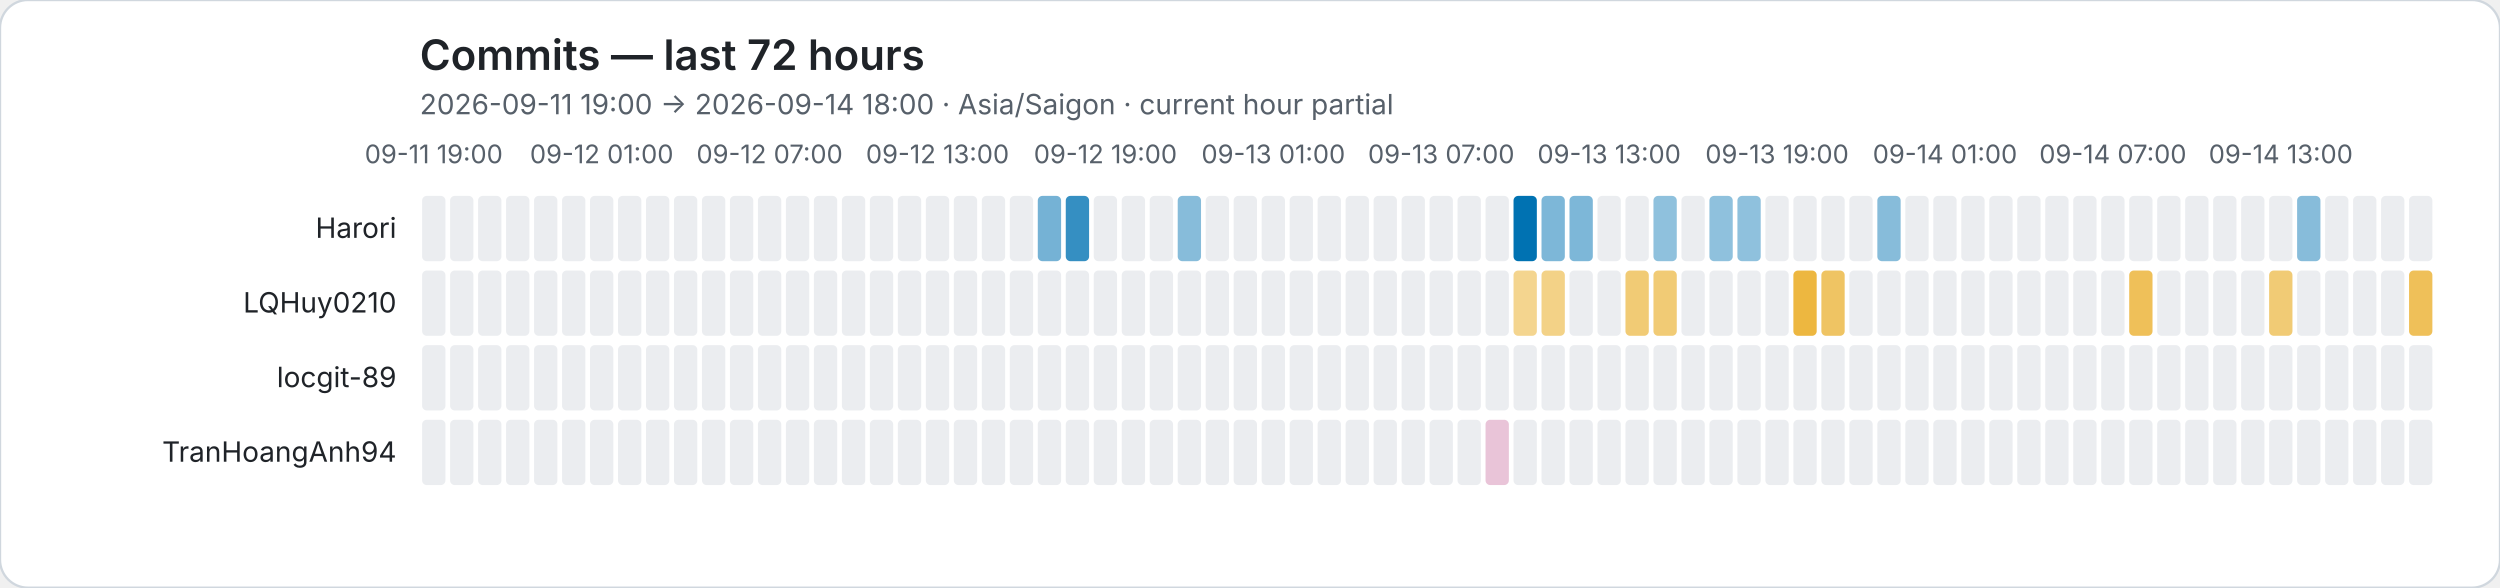
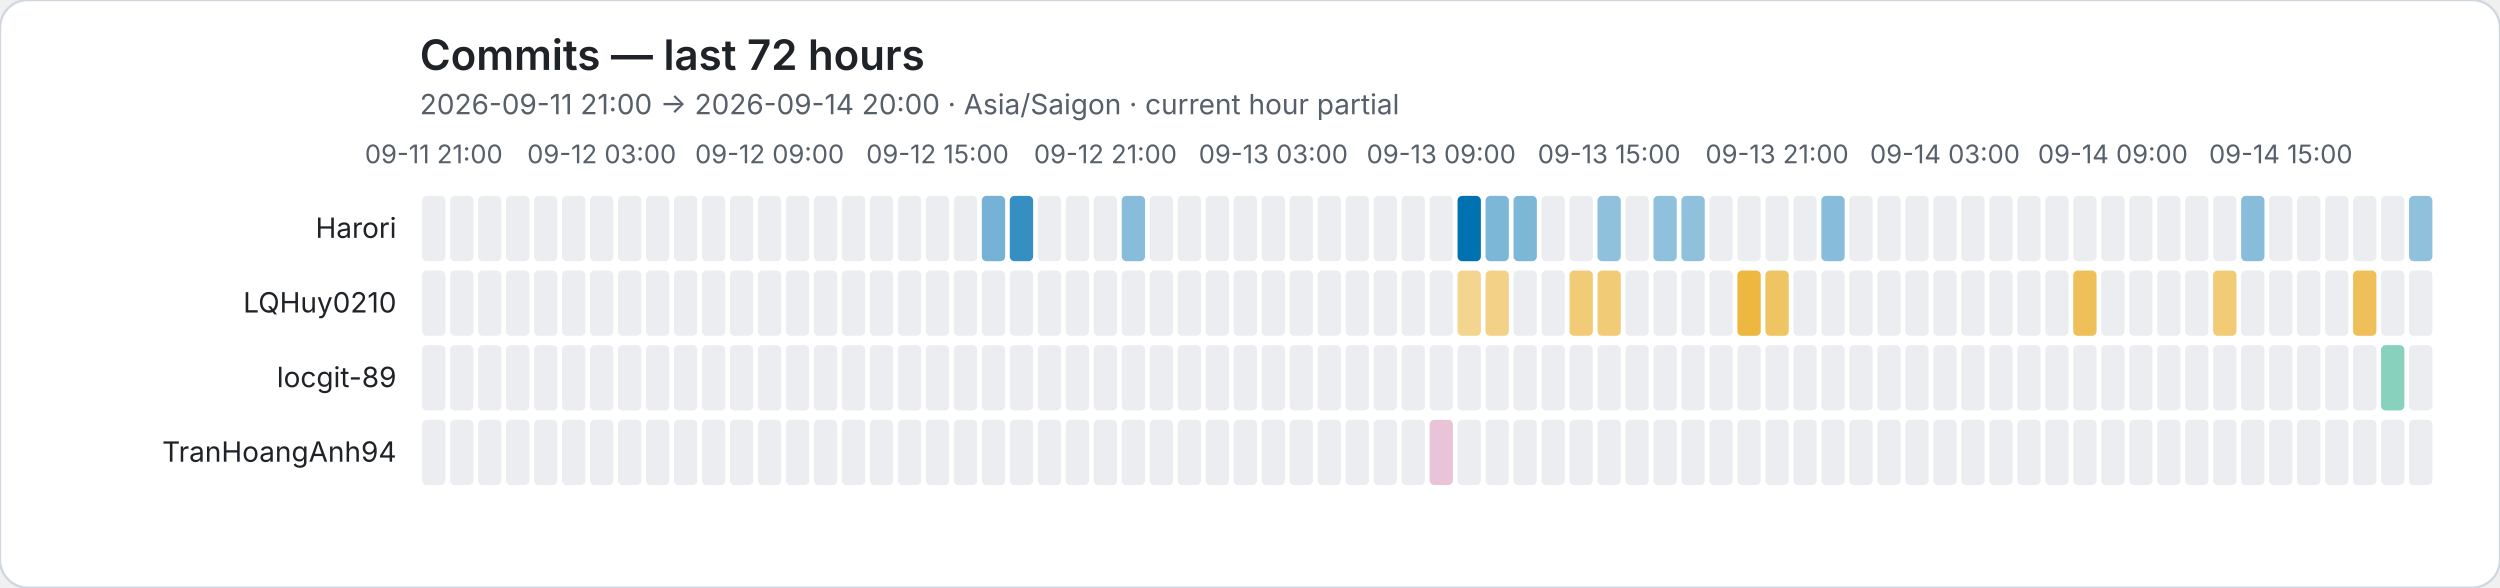
<svg xmlns="http://www.w3.org/2000/svg" role="img" viewBox="0 0 1072 252">
  <rect width="1072" height="252" rx="12" fill="#ffffff" stroke="#d0d7de" />
  <style>text{font-family:system-ui,-apple-system,BlinkMacSystemFont,"Segoe UI",sans-serif}.axis{fill:#57606a;font-size:11px}.heading{fill:#1f2328;font-size:18px;font-weight:600}.subheading{fill:#57606a;font-size:12px}.name{fill:#1f2328;font-size:12px}</style>
  <text class="heading" x="180" y="30">Commits — last 72 hours</text>
-   <text class="subheading" x="180" y="49">2026-09-11 19:00 → 2026-09-14 18:00 · Asia/Saigon · current hour partial</text>
-   <text class="axis" x="186" y="70" text-anchor="middle">09-11 19:00</text>
-   <text class="axis" x="258" y="70" text-anchor="middle">09-12 01:00</text>
-   <text class="axis" x="330" y="70" text-anchor="middle">09-12 07:00</text>
-   <text class="axis" x="402" y="70" text-anchor="middle">09-12 13:00</text>
-   <text class="axis" x="474" y="70" text-anchor="middle">09-12 19:00</text>
-   <text class="axis" x="546" y="70" text-anchor="middle">09-13 01:00</text>
-   <text class="axis" x="618" y="70" text-anchor="middle">09-13 07:00</text>
-   <text class="axis" x="690" y="70" text-anchor="middle">09-13 13:00</text>
-   <text class="axis" x="762" y="70" text-anchor="middle">09-13 19:00</text>
-   <text class="axis" x="834" y="70" text-anchor="middle">09-14 01:00</text>
-   <text class="axis" x="906" y="70" text-anchor="middle">09-14 07:00</text>
-   <text class="axis" x="978" y="70" text-anchor="middle">09-14 13:00</text>
+   <text class="subheading" x="180" y="49">2026-09-11 21:00 → 2026-09-14 20:00 · Asia/Saigon · current hour partial</text>
+   <text class="axis" x="186" y="70" text-anchor="middle">09-11 21:00</text>
+   <text class="axis" x="258" y="70" text-anchor="middle">09-12 03:00</text>
+   <text class="axis" x="330" y="70" text-anchor="middle">09-12 09:00</text>
+   <text class="axis" x="402" y="70" text-anchor="middle">09-12 15:00</text>
+   <text class="axis" x="474" y="70" text-anchor="middle">09-12 21:00</text>
+   <text class="axis" x="546" y="70" text-anchor="middle">09-13 03:00</text>
+   <text class="axis" x="618" y="70" text-anchor="middle">09-13 09:00</text>
+   <text class="axis" x="690" y="70" text-anchor="middle">09-13 15:00</text>
+   <text class="axis" x="762" y="70" text-anchor="middle">09-13 21:00</text>
+   <text class="axis" x="834" y="70" text-anchor="middle">09-14 03:00</text>
+   <text class="axis" x="906" y="70" text-anchor="middle">09-14 09:00</text>
+   <text class="axis" x="978" y="70" text-anchor="middle">09-14 15:00</text>
  <text class="name" x="170" y="102" text-anchor="end">Harori</text>
  <rect data-hour="0" x="181" y="84" width="10" height="28" rx="2" fill="#ebedf0" />
  <rect data-hour="1" x="193" y="84" width="10" height="28" rx="2" fill="#ebedf0" />
  <rect data-hour="2" x="205" y="84" width="10" height="28" rx="2" fill="#ebedf0" />
  <rect data-hour="3" x="217" y="84" width="10" height="28" rx="2" fill="#ebedf0" />
  <rect data-hour="4" x="229" y="84" width="10" height="28" rx="2" fill="#ebedf0" />
  <rect data-hour="5" x="241" y="84" width="10" height="28" rx="2" fill="#ebedf0" />
  <rect data-hour="6" x="253" y="84" width="10" height="28" rx="2" fill="#ebedf0" />
  <rect data-hour="7" x="265" y="84" width="10" height="28" rx="2" fill="#ebedf0" />
  <rect data-hour="8" x="277" y="84" width="10" height="28" rx="2" fill="#ebedf0" />
  <rect data-hour="9" x="289" y="84" width="10" height="28" rx="2" fill="#ebedf0" />
  <rect data-hour="10" x="301" y="84" width="10" height="28" rx="2" fill="#ebedf0" />
  <rect data-hour="11" x="313" y="84" width="10" height="28" rx="2" fill="#ebedf0" />
  <rect data-hour="12" x="325" y="84" width="10" height="28" rx="2" fill="#ebedf0" />
  <rect data-hour="13" x="337" y="84" width="10" height="28" rx="2" fill="#ebedf0" />
  <rect data-hour="14" x="349" y="84" width="10" height="28" rx="2" fill="#ebedf0" />
  <rect data-hour="15" x="361" y="84" width="10" height="28" rx="2" fill="#ebedf0" />
  <rect data-hour="16" x="373" y="84" width="10" height="28" rx="2" fill="#ebedf0" />
  <rect data-hour="17" x="385" y="84" width="10" height="28" rx="2" fill="#ebedf0" />
  <rect data-hour="18" x="397" y="84" width="10" height="28" rx="2" fill="#ebedf0" />
  <rect data-hour="19" x="409" y="84" width="10" height="28" rx="2" fill="#ebedf0" />
-   <rect data-hour="20" x="421" y="84" width="10" height="28" rx="2" fill="#ebedf0" />
-   <rect data-hour="21" x="433" y="84" width="10" height="28" rx="2" fill="#ebedf0" />
-   <rect data-hour="22" x="445" y="84" width="10" height="28" rx="2" fill="rgba(0, 114, 178, 0.54)" />
-   <rect data-hour="23" x="457" y="84" width="10" height="28" rx="2" fill="rgba(0, 114, 178, 0.79)" />
+   <rect data-hour="20" x="421" y="84" width="10" height="28" rx="2" fill="rgba(0, 114, 178, 0.54)" />
+   <rect data-hour="21" x="433" y="84" width="10" height="28" rx="2" fill="rgba(0, 114, 178, 0.79)" />
+   <rect data-hour="22" x="445" y="84" width="10" height="28" rx="2" fill="#ebedf0" />
+   <rect data-hour="23" x="457" y="84" width="10" height="28" rx="2" fill="#ebedf0" />
  <rect data-hour="24" x="469" y="84" width="10" height="28" rx="2" fill="#ebedf0" />
-   <rect data-hour="25" x="481" y="84" width="10" height="28" rx="2" fill="#ebedf0" />
+   <rect data-hour="25" x="481" y="84" width="10" height="28" rx="2" fill="rgba(0, 114, 178, 0.47)" />
  <rect data-hour="26" x="493" y="84" width="10" height="28" rx="2" fill="#ebedf0" />
-   <rect data-hour="27" x="505" y="84" width="10" height="28" rx="2" fill="rgba(0, 114, 178, 0.47)" />
+   <rect data-hour="27" x="505" y="84" width="10" height="28" rx="2" fill="#ebedf0" />
  <rect data-hour="28" x="517" y="84" width="10" height="28" rx="2" fill="#ebedf0" />
  <rect data-hour="29" x="529" y="84" width="10" height="28" rx="2" fill="#ebedf0" />
  <rect data-hour="30" x="541" y="84" width="10" height="28" rx="2" fill="#ebedf0" />
  <rect data-hour="31" x="553" y="84" width="10" height="28" rx="2" fill="#ebedf0" />
  <rect data-hour="32" x="565" y="84" width="10" height="28" rx="2" fill="#ebedf0" />
  <rect data-hour="33" x="577" y="84" width="10" height="28" rx="2" fill="#ebedf0" />
  <rect data-hour="34" x="589" y="84" width="10" height="28" rx="2" fill="#ebedf0" />
  <rect data-hour="35" x="601" y="84" width="10" height="28" rx="2" fill="#ebedf0" />
  <rect data-hour="36" x="613" y="84" width="10" height="28" rx="2" fill="#ebedf0" />
-   <rect data-hour="37" x="625" y="84" width="10" height="28" rx="2" fill="#ebedf0" />
-   <rect data-hour="38" x="637" y="84" width="10" height="28" rx="2" fill="#ebedf0" />
-   <rect data-hour="39" x="649" y="84" width="10" height="28" rx="2" fill="rgba(0, 114, 178, 1.00)" />
-   <rect data-hour="40" x="661" y="84" width="10" height="28" rx="2" fill="rgba(0, 114, 178, 0.51)" />
-   <rect data-hour="41" x="673" y="84" width="10" height="28" rx="2" fill="rgba(0, 114, 178, 0.51)" />
-   <rect data-hour="42" x="685" y="84" width="10" height="28" rx="2" fill="#ebedf0" />
+   <rect data-hour="37" x="625" y="84" width="10" height="28" rx="2" fill="rgba(0, 114, 178, 1.00)" />
+   <rect data-hour="38" x="637" y="84" width="10" height="28" rx="2" fill="rgba(0, 114, 178, 0.51)" />
+   <rect data-hour="39" x="649" y="84" width="10" height="28" rx="2" fill="rgba(0, 114, 178, 0.51)" />
+   <rect data-hour="40" x="661" y="84" width="10" height="28" rx="2" fill="#ebedf0" />
+   <rect data-hour="41" x="673" y="84" width="10" height="28" rx="2" fill="#ebedf0" />
+   <rect data-hour="42" x="685" y="84" width="10" height="28" rx="2" fill="rgba(0, 114, 178, 0.44)" />
  <rect data-hour="43" x="697" y="84" width="10" height="28" rx="2" fill="#ebedf0" />
  <rect data-hour="44" x="709" y="84" width="10" height="28" rx="2" fill="rgba(0, 114, 178, 0.44)" />
-   <rect data-hour="45" x="721" y="84" width="10" height="28" rx="2" fill="#ebedf0" />
-   <rect data-hour="46" x="733" y="84" width="10" height="28" rx="2" fill="rgba(0, 114, 178, 0.44)" />
-   <rect data-hour="47" x="745" y="84" width="10" height="28" rx="2" fill="rgba(0, 114, 178, 0.44)" />
+   <rect data-hour="45" x="721" y="84" width="10" height="28" rx="2" fill="rgba(0, 114, 178, 0.44)" />
+   <rect data-hour="46" x="733" y="84" width="10" height="28" rx="2" fill="#ebedf0" />
+   <rect data-hour="47" x="745" y="84" width="10" height="28" rx="2" fill="#ebedf0" />
  <rect data-hour="48" x="757" y="84" width="10" height="28" rx="2" fill="#ebedf0" />
  <rect data-hour="49" x="769" y="84" width="10" height="28" rx="2" fill="#ebedf0" />
-   <rect data-hour="50" x="781" y="84" width="10" height="28" rx="2" fill="#ebedf0" />
+   <rect data-hour="50" x="781" y="84" width="10" height="28" rx="2" fill="rgba(0, 114, 178, 0.47)" />
  <rect data-hour="51" x="793" y="84" width="10" height="28" rx="2" fill="#ebedf0" />
-   <rect data-hour="52" x="805" y="84" width="10" height="28" rx="2" fill="rgba(0, 114, 178, 0.47)" />
+   <rect data-hour="52" x="805" y="84" width="10" height="28" rx="2" fill="#ebedf0" />
  <rect data-hour="53" x="817" y="84" width="10" height="28" rx="2" fill="#ebedf0" />
  <rect data-hour="54" x="829" y="84" width="10" height="28" rx="2" fill="#ebedf0" />
  <rect data-hour="55" x="841" y="84" width="10" height="28" rx="2" fill="#ebedf0" />
  <rect data-hour="56" x="853" y="84" width="10" height="28" rx="2" fill="#ebedf0" />
  <rect data-hour="57" x="865" y="84" width="10" height="28" rx="2" fill="#ebedf0" />
  <rect data-hour="58" x="877" y="84" width="10" height="28" rx="2" fill="#ebedf0" />
  <rect data-hour="59" x="889" y="84" width="10" height="28" rx="2" fill="#ebedf0" />
  <rect data-hour="60" x="901" y="84" width="10" height="28" rx="2" fill="#ebedf0" />
  <rect data-hour="61" x="913" y="84" width="10" height="28" rx="2" fill="#ebedf0" />
  <rect data-hour="62" x="925" y="84" width="10" height="28" rx="2" fill="#ebedf0" />
  <rect data-hour="63" x="937" y="84" width="10" height="28" rx="2" fill="#ebedf0" />
  <rect data-hour="64" x="949" y="84" width="10" height="28" rx="2" fill="#ebedf0" />
-   <rect data-hour="65" x="961" y="84" width="10" height="28" rx="2" fill="#ebedf0" />
+   <rect data-hour="65" x="961" y="84" width="10" height="28" rx="2" fill="rgba(0, 114, 178, 0.47)" />
  <rect data-hour="66" x="973" y="84" width="10" height="28" rx="2" fill="#ebedf0" />
-   <rect data-hour="67" x="985" y="84" width="10" height="28" rx="2" fill="rgba(0, 114, 178, 0.47)" />
+   <rect data-hour="67" x="985" y="84" width="10" height="28" rx="2" fill="#ebedf0" />
  <rect data-hour="68" x="997" y="84" width="10" height="28" rx="2" fill="#ebedf0" />
  <rect data-hour="69" x="1009" y="84" width="10" height="28" rx="2" fill="#ebedf0" />
  <rect data-hour="70" x="1021" y="84" width="10" height="28" rx="2" fill="#ebedf0" />
-   <rect data-hour="71" x="1033" y="84" width="10" height="28" rx="2" fill="#ebedf0" />
+   <rect data-hour="71" x="1033" y="84" width="10" height="28" rx="2" fill="rgba(0, 114, 178, 0.44)" />
  <text class="name" x="170" y="134" text-anchor="end">LQHuy0210</text>
  <rect data-hour="0" x="181" y="116" width="10" height="28" rx="2" fill="#ebedf0" />
  <rect data-hour="1" x="193" y="116" width="10" height="28" rx="2" fill="#ebedf0" />
  <rect data-hour="2" x="205" y="116" width="10" height="28" rx="2" fill="#ebedf0" />
  <rect data-hour="3" x="217" y="116" width="10" height="28" rx="2" fill="#ebedf0" />
  <rect data-hour="4" x="229" y="116" width="10" height="28" rx="2" fill="#ebedf0" />
  <rect data-hour="5" x="241" y="116" width="10" height="28" rx="2" fill="#ebedf0" />
  <rect data-hour="6" x="253" y="116" width="10" height="28" rx="2" fill="#ebedf0" />
  <rect data-hour="7" x="265" y="116" width="10" height="28" rx="2" fill="#ebedf0" />
  <rect data-hour="8" x="277" y="116" width="10" height="28" rx="2" fill="#ebedf0" />
  <rect data-hour="9" x="289" y="116" width="10" height="28" rx="2" fill="#ebedf0" />
  <rect data-hour="10" x="301" y="116" width="10" height="28" rx="2" fill="#ebedf0" />
  <rect data-hour="11" x="313" y="116" width="10" height="28" rx="2" fill="#ebedf0" />
  <rect data-hour="12" x="325" y="116" width="10" height="28" rx="2" fill="#ebedf0" />
  <rect data-hour="13" x="337" y="116" width="10" height="28" rx="2" fill="#ebedf0" />
  <rect data-hour="14" x="349" y="116" width="10" height="28" rx="2" fill="#ebedf0" />
  <rect data-hour="15" x="361" y="116" width="10" height="28" rx="2" fill="#ebedf0" />
  <rect data-hour="16" x="373" y="116" width="10" height="28" rx="2" fill="#ebedf0" />
  <rect data-hour="17" x="385" y="116" width="10" height="28" rx="2" fill="#ebedf0" />
  <rect data-hour="18" x="397" y="116" width="10" height="28" rx="2" fill="#ebedf0" />
  <rect data-hour="19" x="409" y="116" width="10" height="28" rx="2" fill="#ebedf0" />
  <rect data-hour="20" x="421" y="116" width="10" height="28" rx="2" fill="#ebedf0" />
  <rect data-hour="21" x="433" y="116" width="10" height="28" rx="2" fill="#ebedf0" />
  <rect data-hour="22" x="445" y="116" width="10" height="28" rx="2" fill="#ebedf0" />
  <rect data-hour="23" x="457" y="116" width="10" height="28" rx="2" fill="#ebedf0" />
  <rect data-hour="24" x="469" y="116" width="10" height="28" rx="2" fill="#ebedf0" />
  <rect data-hour="25" x="481" y="116" width="10" height="28" rx="2" fill="#ebedf0" />
  <rect data-hour="26" x="493" y="116" width="10" height="28" rx="2" fill="#ebedf0" />
  <rect data-hour="27" x="505" y="116" width="10" height="28" rx="2" fill="#ebedf0" />
  <rect data-hour="28" x="517" y="116" width="10" height="28" rx="2" fill="#ebedf0" />
  <rect data-hour="29" x="529" y="116" width="10" height="28" rx="2" fill="#ebedf0" />
  <rect data-hour="30" x="541" y="116" width="10" height="28" rx="2" fill="#ebedf0" />
  <rect data-hour="31" x="553" y="116" width="10" height="28" rx="2" fill="#ebedf0" />
  <rect data-hour="32" x="565" y="116" width="10" height="28" rx="2" fill="#ebedf0" />
  <rect data-hour="33" x="577" y="116" width="10" height="28" rx="2" fill="#ebedf0" />
  <rect data-hour="34" x="589" y="116" width="10" height="28" rx="2" fill="#ebedf0" />
  <rect data-hour="35" x="601" y="116" width="10" height="28" rx="2" fill="#ebedf0" />
  <rect data-hour="36" x="613" y="116" width="10" height="28" rx="2" fill="#ebedf0" />
-   <rect data-hour="37" x="625" y="116" width="10" height="28" rx="2" fill="#ebedf0" />
-   <rect data-hour="38" x="637" y="116" width="10" height="28" rx="2" fill="#ebedf0" />
-   <rect data-hour="39" x="649" y="116" width="10" height="28" rx="2" fill="rgba(230, 159, 0, 0.44)" />
-   <rect data-hour="40" x="661" y="116" width="10" height="28" rx="2" fill="rgba(230, 159, 0, 0.47)" />
-   <rect data-hour="41" x="673" y="116" width="10" height="28" rx="2" fill="#ebedf0" />
-   <rect data-hour="42" x="685" y="116" width="10" height="28" rx="2" fill="#ebedf0" />
-   <rect data-hour="43" x="697" y="116" width="10" height="28" rx="2" fill="rgba(230, 159, 0, 0.54)" />
-   <rect data-hour="44" x="709" y="116" width="10" height="28" rx="2" fill="rgba(230, 159, 0, 0.54)" />
+   <rect data-hour="37" x="625" y="116" width="10" height="28" rx="2" fill="rgba(230, 159, 0, 0.44)" />
+   <rect data-hour="38" x="637" y="116" width="10" height="28" rx="2" fill="rgba(230, 159, 0, 0.47)" />
+   <rect data-hour="39" x="649" y="116" width="10" height="28" rx="2" fill="#ebedf0" />
+   <rect data-hour="40" x="661" y="116" width="10" height="28" rx="2" fill="#ebedf0" />
+   <rect data-hour="41" x="673" y="116" width="10" height="28" rx="2" fill="rgba(230, 159, 0, 0.54)" />
+   <rect data-hour="42" x="685" y="116" width="10" height="28" rx="2" fill="rgba(230, 159, 0, 0.54)" />
+   <rect data-hour="43" x="697" y="116" width="10" height="28" rx="2" fill="#ebedf0" />
+   <rect data-hour="44" x="709" y="116" width="10" height="28" rx="2" fill="#ebedf0" />
  <rect data-hour="45" x="721" y="116" width="10" height="28" rx="2" fill="#ebedf0" />
  <rect data-hour="46" x="733" y="116" width="10" height="28" rx="2" fill="#ebedf0" />
-   <rect data-hour="47" x="745" y="116" width="10" height="28" rx="2" fill="#ebedf0" />
-   <rect data-hour="48" x="757" y="116" width="10" height="28" rx="2" fill="#ebedf0" />
-   <rect data-hour="49" x="769" y="116" width="10" height="28" rx="2" fill="rgba(230, 159, 0, 0.75)" />
-   <rect data-hour="50" x="781" y="116" width="10" height="28" rx="2" fill="rgba(230, 159, 0, 0.61)" />
+   <rect data-hour="47" x="745" y="116" width="10" height="28" rx="2" fill="rgba(230, 159, 0, 0.75)" />
+   <rect data-hour="48" x="757" y="116" width="10" height="28" rx="2" fill="rgba(230, 159, 0, 0.61)" />
+   <rect data-hour="49" x="769" y="116" width="10" height="28" rx="2" fill="#ebedf0" />
+   <rect data-hour="50" x="781" y="116" width="10" height="28" rx="2" fill="#ebedf0" />
  <rect data-hour="51" x="793" y="116" width="10" height="28" rx="2" fill="#ebedf0" />
  <rect data-hour="52" x="805" y="116" width="10" height="28" rx="2" fill="#ebedf0" />
  <rect data-hour="53" x="817" y="116" width="10" height="28" rx="2" fill="#ebedf0" />
  <rect data-hour="54" x="829" y="116" width="10" height="28" rx="2" fill="#ebedf0" />
  <rect data-hour="55" x="841" y="116" width="10" height="28" rx="2" fill="#ebedf0" />
  <rect data-hour="56" x="853" y="116" width="10" height="28" rx="2" fill="#ebedf0" />
  <rect data-hour="57" x="865" y="116" width="10" height="28" rx="2" fill="#ebedf0" />
  <rect data-hour="58" x="877" y="116" width="10" height="28" rx="2" fill="#ebedf0" />
-   <rect data-hour="59" x="889" y="116" width="10" height="28" rx="2" fill="#ebedf0" />
+   <rect data-hour="59" x="889" y="116" width="10" height="28" rx="2" fill="rgba(230, 159, 0, 0.65)" />
  <rect data-hour="60" x="901" y="116" width="10" height="28" rx="2" fill="#ebedf0" />
-   <rect data-hour="61" x="913" y="116" width="10" height="28" rx="2" fill="rgba(230, 159, 0, 0.65)" />
+   <rect data-hour="61" x="913" y="116" width="10" height="28" rx="2" fill="#ebedf0" />
  <rect data-hour="62" x="925" y="116" width="10" height="28" rx="2" fill="#ebedf0" />
  <rect data-hour="63" x="937" y="116" width="10" height="28" rx="2" fill="#ebedf0" />
-   <rect data-hour="64" x="949" y="116" width="10" height="28" rx="2" fill="#ebedf0" />
+   <rect data-hour="64" x="949" y="116" width="10" height="28" rx="2" fill="rgba(230, 159, 0, 0.54)" />
  <rect data-hour="65" x="961" y="116" width="10" height="28" rx="2" fill="#ebedf0" />
-   <rect data-hour="66" x="973" y="116" width="10" height="28" rx="2" fill="rgba(230, 159, 0, 0.54)" />
+   <rect data-hour="66" x="973" y="116" width="10" height="28" rx="2" fill="#ebedf0" />
  <rect data-hour="67" x="985" y="116" width="10" height="28" rx="2" fill="#ebedf0" />
  <rect data-hour="68" x="997" y="116" width="10" height="28" rx="2" fill="#ebedf0" />
-   <rect data-hour="69" x="1009" y="116" width="10" height="28" rx="2" fill="#ebedf0" />
+   <rect data-hour="69" x="1009" y="116" width="10" height="28" rx="2" fill="rgba(230, 159, 0, 0.65)" />
  <rect data-hour="70" x="1021" y="116" width="10" height="28" rx="2" fill="#ebedf0" />
-   <rect data-hour="71" x="1033" y="116" width="10" height="28" rx="2" fill="rgba(230, 159, 0, 0.65)" />
+   <rect data-hour="71" x="1033" y="116" width="10" height="28" rx="2" fill="#ebedf0" />
  <text class="name" x="170" y="166" text-anchor="end">locgit-89</text>
  <rect data-hour="0" x="181" y="148" width="10" height="28" rx="2" fill="#ebedf0" />
  <rect data-hour="1" x="193" y="148" width="10" height="28" rx="2" fill="#ebedf0" />
  <rect data-hour="2" x="205" y="148" width="10" height="28" rx="2" fill="#ebedf0" />
  <rect data-hour="3" x="217" y="148" width="10" height="28" rx="2" fill="#ebedf0" />
  <rect data-hour="4" x="229" y="148" width="10" height="28" rx="2" fill="#ebedf0" />
  <rect data-hour="5" x="241" y="148" width="10" height="28" rx="2" fill="#ebedf0" />
  <rect data-hour="6" x="253" y="148" width="10" height="28" rx="2" fill="#ebedf0" />
  <rect data-hour="7" x="265" y="148" width="10" height="28" rx="2" fill="#ebedf0" />
  <rect data-hour="8" x="277" y="148" width="10" height="28" rx="2" fill="#ebedf0" />
  <rect data-hour="9" x="289" y="148" width="10" height="28" rx="2" fill="#ebedf0" />
  <rect data-hour="10" x="301" y="148" width="10" height="28" rx="2" fill="#ebedf0" />
  <rect data-hour="11" x="313" y="148" width="10" height="28" rx="2" fill="#ebedf0" />
  <rect data-hour="12" x="325" y="148" width="10" height="28" rx="2" fill="#ebedf0" />
  <rect data-hour="13" x="337" y="148" width="10" height="28" rx="2" fill="#ebedf0" />
  <rect data-hour="14" x="349" y="148" width="10" height="28" rx="2" fill="#ebedf0" />
  <rect data-hour="15" x="361" y="148" width="10" height="28" rx="2" fill="#ebedf0" />
  <rect data-hour="16" x="373" y="148" width="10" height="28" rx="2" fill="#ebedf0" />
  <rect data-hour="17" x="385" y="148" width="10" height="28" rx="2" fill="#ebedf0" />
  <rect data-hour="18" x="397" y="148" width="10" height="28" rx="2" fill="#ebedf0" />
  <rect data-hour="19" x="409" y="148" width="10" height="28" rx="2" fill="#ebedf0" />
  <rect data-hour="20" x="421" y="148" width="10" height="28" rx="2" fill="#ebedf0" />
  <rect data-hour="21" x="433" y="148" width="10" height="28" rx="2" fill="#ebedf0" />
  <rect data-hour="22" x="445" y="148" width="10" height="28" rx="2" fill="#ebedf0" />
  <rect data-hour="23" x="457" y="148" width="10" height="28" rx="2" fill="#ebedf0" />
  <rect data-hour="24" x="469" y="148" width="10" height="28" rx="2" fill="#ebedf0" />
  <rect data-hour="25" x="481" y="148" width="10" height="28" rx="2" fill="#ebedf0" />
  <rect data-hour="26" x="493" y="148" width="10" height="28" rx="2" fill="#ebedf0" />
  <rect data-hour="27" x="505" y="148" width="10" height="28" rx="2" fill="#ebedf0" />
  <rect data-hour="28" x="517" y="148" width="10" height="28" rx="2" fill="#ebedf0" />
  <rect data-hour="29" x="529" y="148" width="10" height="28" rx="2" fill="#ebedf0" />
  <rect data-hour="30" x="541" y="148" width="10" height="28" rx="2" fill="#ebedf0" />
  <rect data-hour="31" x="553" y="148" width="10" height="28" rx="2" fill="#ebedf0" />
  <rect data-hour="32" x="565" y="148" width="10" height="28" rx="2" fill="#ebedf0" />
  <rect data-hour="33" x="577" y="148" width="10" height="28" rx="2" fill="#ebedf0" />
  <rect data-hour="34" x="589" y="148" width="10" height="28" rx="2" fill="#ebedf0" />
  <rect data-hour="35" x="601" y="148" width="10" height="28" rx="2" fill="#ebedf0" />
  <rect data-hour="36" x="613" y="148" width="10" height="28" rx="2" fill="#ebedf0" />
  <rect data-hour="37" x="625" y="148" width="10" height="28" rx="2" fill="#ebedf0" />
  <rect data-hour="38" x="637" y="148" width="10" height="28" rx="2" fill="#ebedf0" />
  <rect data-hour="39" x="649" y="148" width="10" height="28" rx="2" fill="#ebedf0" />
  <rect data-hour="40" x="661" y="148" width="10" height="28" rx="2" fill="#ebedf0" />
  <rect data-hour="41" x="673" y="148" width="10" height="28" rx="2" fill="#ebedf0" />
  <rect data-hour="42" x="685" y="148" width="10" height="28" rx="2" fill="#ebedf0" />
  <rect data-hour="43" x="697" y="148" width="10" height="28" rx="2" fill="#ebedf0" />
  <rect data-hour="44" x="709" y="148" width="10" height="28" rx="2" fill="#ebedf0" />
  <rect data-hour="45" x="721" y="148" width="10" height="28" rx="2" fill="#ebedf0" />
  <rect data-hour="46" x="733" y="148" width="10" height="28" rx="2" fill="#ebedf0" />
  <rect data-hour="47" x="745" y="148" width="10" height="28" rx="2" fill="#ebedf0" />
  <rect data-hour="48" x="757" y="148" width="10" height="28" rx="2" fill="#ebedf0" />
  <rect data-hour="49" x="769" y="148" width="10" height="28" rx="2" fill="#ebedf0" />
  <rect data-hour="50" x="781" y="148" width="10" height="28" rx="2" fill="#ebedf0" />
  <rect data-hour="51" x="793" y="148" width="10" height="28" rx="2" fill="#ebedf0" />
  <rect data-hour="52" x="805" y="148" width="10" height="28" rx="2" fill="#ebedf0" />
  <rect data-hour="53" x="817" y="148" width="10" height="28" rx="2" fill="#ebedf0" />
  <rect data-hour="54" x="829" y="148" width="10" height="28" rx="2" fill="#ebedf0" />
  <rect data-hour="55" x="841" y="148" width="10" height="28" rx="2" fill="#ebedf0" />
  <rect data-hour="56" x="853" y="148" width="10" height="28" rx="2" fill="#ebedf0" />
  <rect data-hour="57" x="865" y="148" width="10" height="28" rx="2" fill="#ebedf0" />
  <rect data-hour="58" x="877" y="148" width="10" height="28" rx="2" fill="#ebedf0" />
  <rect data-hour="59" x="889" y="148" width="10" height="28" rx="2" fill="#ebedf0" />
  <rect data-hour="60" x="901" y="148" width="10" height="28" rx="2" fill="#ebedf0" />
  <rect data-hour="61" x="913" y="148" width="10" height="28" rx="2" fill="#ebedf0" />
  <rect data-hour="62" x="925" y="148" width="10" height="28" rx="2" fill="#ebedf0" />
  <rect data-hour="63" x="937" y="148" width="10" height="28" rx="2" fill="#ebedf0" />
  <rect data-hour="64" x="949" y="148" width="10" height="28" rx="2" fill="#ebedf0" />
  <rect data-hour="65" x="961" y="148" width="10" height="28" rx="2" fill="#ebedf0" />
  <rect data-hour="66" x="973" y="148" width="10" height="28" rx="2" fill="#ebedf0" />
  <rect data-hour="67" x="985" y="148" width="10" height="28" rx="2" fill="#ebedf0" />
  <rect data-hour="68" x="997" y="148" width="10" height="28" rx="2" fill="#ebedf0" />
  <rect data-hour="69" x="1009" y="148" width="10" height="28" rx="2" fill="#ebedf0" />
-   <rect data-hour="70" x="1021" y="148" width="10" height="28" rx="2" fill="#ebedf0" />
+   <rect data-hour="70" x="1021" y="148" width="10" height="28" rx="2" fill="rgba(0, 158, 115, 0.47)" />
  <rect data-hour="71" x="1033" y="148" width="10" height="28" rx="2" fill="#ebedf0" />
  <text class="name" x="170" y="198" text-anchor="end">TranHoangAnh94</text>
  <rect data-hour="0" x="181" y="180" width="10" height="28" rx="2" fill="#ebedf0" />
  <rect data-hour="1" x="193" y="180" width="10" height="28" rx="2" fill="#ebedf0" />
  <rect data-hour="2" x="205" y="180" width="10" height="28" rx="2" fill="#ebedf0" />
  <rect data-hour="3" x="217" y="180" width="10" height="28" rx="2" fill="#ebedf0" />
  <rect data-hour="4" x="229" y="180" width="10" height="28" rx="2" fill="#ebedf0" />
  <rect data-hour="5" x="241" y="180" width="10" height="28" rx="2" fill="#ebedf0" />
  <rect data-hour="6" x="253" y="180" width="10" height="28" rx="2" fill="#ebedf0" />
  <rect data-hour="7" x="265" y="180" width="10" height="28" rx="2" fill="#ebedf0" />
  <rect data-hour="8" x="277" y="180" width="10" height="28" rx="2" fill="#ebedf0" />
  <rect data-hour="9" x="289" y="180" width="10" height="28" rx="2" fill="#ebedf0" />
  <rect data-hour="10" x="301" y="180" width="10" height="28" rx="2" fill="#ebedf0" />
  <rect data-hour="11" x="313" y="180" width="10" height="28" rx="2" fill="#ebedf0" />
  <rect data-hour="12" x="325" y="180" width="10" height="28" rx="2" fill="#ebedf0" />
  <rect data-hour="13" x="337" y="180" width="10" height="28" rx="2" fill="#ebedf0" />
  <rect data-hour="14" x="349" y="180" width="10" height="28" rx="2" fill="#ebedf0" />
  <rect data-hour="15" x="361" y="180" width="10" height="28" rx="2" fill="#ebedf0" />
  <rect data-hour="16" x="373" y="180" width="10" height="28" rx="2" fill="#ebedf0" />
  <rect data-hour="17" x="385" y="180" width="10" height="28" rx="2" fill="#ebedf0" />
  <rect data-hour="18" x="397" y="180" width="10" height="28" rx="2" fill="#ebedf0" />
  <rect data-hour="19" x="409" y="180" width="10" height="28" rx="2" fill="#ebedf0" />
  <rect data-hour="20" x="421" y="180" width="10" height="28" rx="2" fill="#ebedf0" />
  <rect data-hour="21" x="433" y="180" width="10" height="28" rx="2" fill="#ebedf0" />
  <rect data-hour="22" x="445" y="180" width="10" height="28" rx="2" fill="#ebedf0" />
  <rect data-hour="23" x="457" y="180" width="10" height="28" rx="2" fill="#ebedf0" />
  <rect data-hour="24" x="469" y="180" width="10" height="28" rx="2" fill="#ebedf0" />
  <rect data-hour="25" x="481" y="180" width="10" height="28" rx="2" fill="#ebedf0" />
  <rect data-hour="26" x="493" y="180" width="10" height="28" rx="2" fill="#ebedf0" />
  <rect data-hour="27" x="505" y="180" width="10" height="28" rx="2" fill="#ebedf0" />
  <rect data-hour="28" x="517" y="180" width="10" height="28" rx="2" fill="#ebedf0" />
  <rect data-hour="29" x="529" y="180" width="10" height="28" rx="2" fill="#ebedf0" />
  <rect data-hour="30" x="541" y="180" width="10" height="28" rx="2" fill="#ebedf0" />
  <rect data-hour="31" x="553" y="180" width="10" height="28" rx="2" fill="#ebedf0" />
  <rect data-hour="32" x="565" y="180" width="10" height="28" rx="2" fill="#ebedf0" />
  <rect data-hour="33" x="577" y="180" width="10" height="28" rx="2" fill="#ebedf0" />
  <rect data-hour="34" x="589" y="180" width="10" height="28" rx="2" fill="#ebedf0" />
  <rect data-hour="35" x="601" y="180" width="10" height="28" rx="2" fill="#ebedf0" />
-   <rect data-hour="36" x="613" y="180" width="10" height="28" rx="2" fill="#ebedf0" />
+   <rect data-hour="36" x="613" y="180" width="10" height="28" rx="2" fill="rgba(204, 121, 167, 0.44)" />
  <rect data-hour="37" x="625" y="180" width="10" height="28" rx="2" fill="#ebedf0" />
-   <rect data-hour="38" x="637" y="180" width="10" height="28" rx="2" fill="rgba(204, 121, 167, 0.44)" />
+   <rect data-hour="38" x="637" y="180" width="10" height="28" rx="2" fill="#ebedf0" />
  <rect data-hour="39" x="649" y="180" width="10" height="28" rx="2" fill="#ebedf0" />
  <rect data-hour="40" x="661" y="180" width="10" height="28" rx="2" fill="#ebedf0" />
  <rect data-hour="41" x="673" y="180" width="10" height="28" rx="2" fill="#ebedf0" />
  <rect data-hour="42" x="685" y="180" width="10" height="28" rx="2" fill="#ebedf0" />
  <rect data-hour="43" x="697" y="180" width="10" height="28" rx="2" fill="#ebedf0" />
  <rect data-hour="44" x="709" y="180" width="10" height="28" rx="2" fill="#ebedf0" />
  <rect data-hour="45" x="721" y="180" width="10" height="28" rx="2" fill="#ebedf0" />
  <rect data-hour="46" x="733" y="180" width="10" height="28" rx="2" fill="#ebedf0" />
  <rect data-hour="47" x="745" y="180" width="10" height="28" rx="2" fill="#ebedf0" />
  <rect data-hour="48" x="757" y="180" width="10" height="28" rx="2" fill="#ebedf0" />
  <rect data-hour="49" x="769" y="180" width="10" height="28" rx="2" fill="#ebedf0" />
  <rect data-hour="50" x="781" y="180" width="10" height="28" rx="2" fill="#ebedf0" />
  <rect data-hour="51" x="793" y="180" width="10" height="28" rx="2" fill="#ebedf0" />
  <rect data-hour="52" x="805" y="180" width="10" height="28" rx="2" fill="#ebedf0" />
  <rect data-hour="53" x="817" y="180" width="10" height="28" rx="2" fill="#ebedf0" />
  <rect data-hour="54" x="829" y="180" width="10" height="28" rx="2" fill="#ebedf0" />
  <rect data-hour="55" x="841" y="180" width="10" height="28" rx="2" fill="#ebedf0" />
  <rect data-hour="56" x="853" y="180" width="10" height="28" rx="2" fill="#ebedf0" />
  <rect data-hour="57" x="865" y="180" width="10" height="28" rx="2" fill="#ebedf0" />
  <rect data-hour="58" x="877" y="180" width="10" height="28" rx="2" fill="#ebedf0" />
  <rect data-hour="59" x="889" y="180" width="10" height="28" rx="2" fill="#ebedf0" />
  <rect data-hour="60" x="901" y="180" width="10" height="28" rx="2" fill="#ebedf0" />
  <rect data-hour="61" x="913" y="180" width="10" height="28" rx="2" fill="#ebedf0" />
  <rect data-hour="62" x="925" y="180" width="10" height="28" rx="2" fill="#ebedf0" />
  <rect data-hour="63" x="937" y="180" width="10" height="28" rx="2" fill="#ebedf0" />
  <rect data-hour="64" x="949" y="180" width="10" height="28" rx="2" fill="#ebedf0" />
  <rect data-hour="65" x="961" y="180" width="10" height="28" rx="2" fill="#ebedf0" />
  <rect data-hour="66" x="973" y="180" width="10" height="28" rx="2" fill="#ebedf0" />
  <rect data-hour="67" x="985" y="180" width="10" height="28" rx="2" fill="#ebedf0" />
  <rect data-hour="68" x="997" y="180" width="10" height="28" rx="2" fill="#ebedf0" />
  <rect data-hour="69" x="1009" y="180" width="10" height="28" rx="2" fill="#ebedf0" />
  <rect data-hour="70" x="1021" y="180" width="10" height="28" rx="2" fill="#ebedf0" />
  <rect data-hour="71" x="1033" y="180" width="10" height="28" rx="2" fill="#ebedf0" />
</svg>
